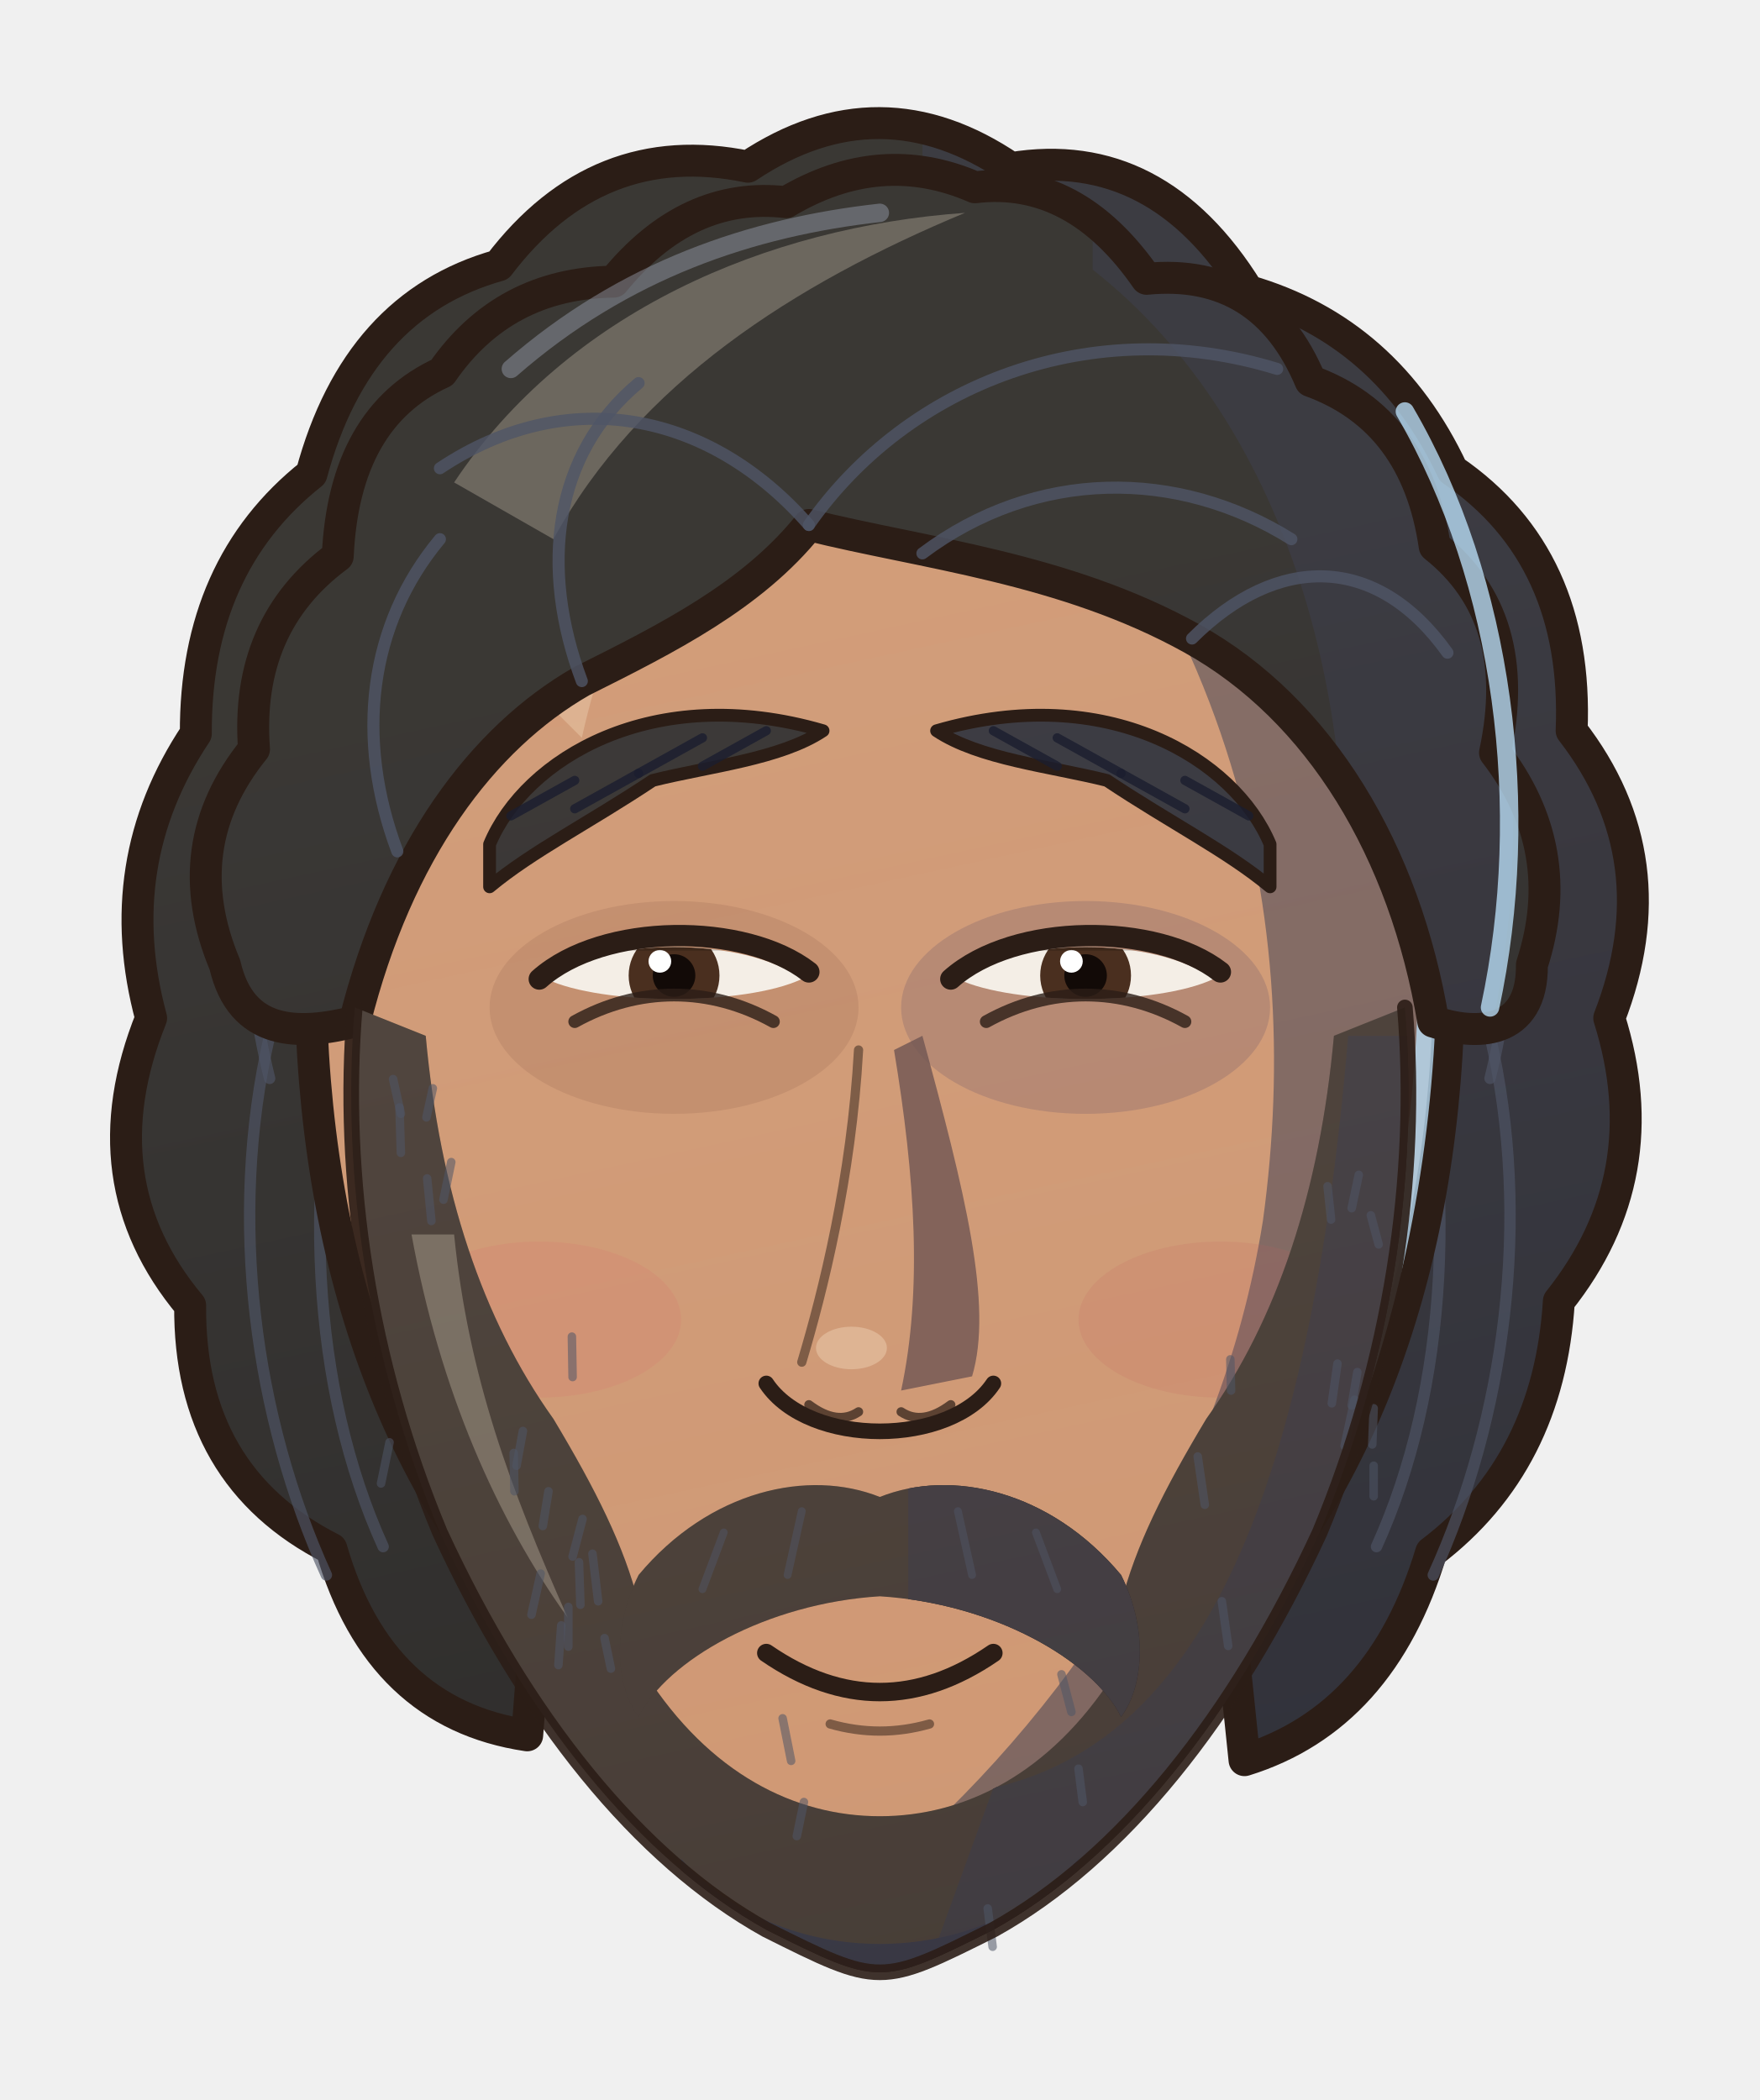
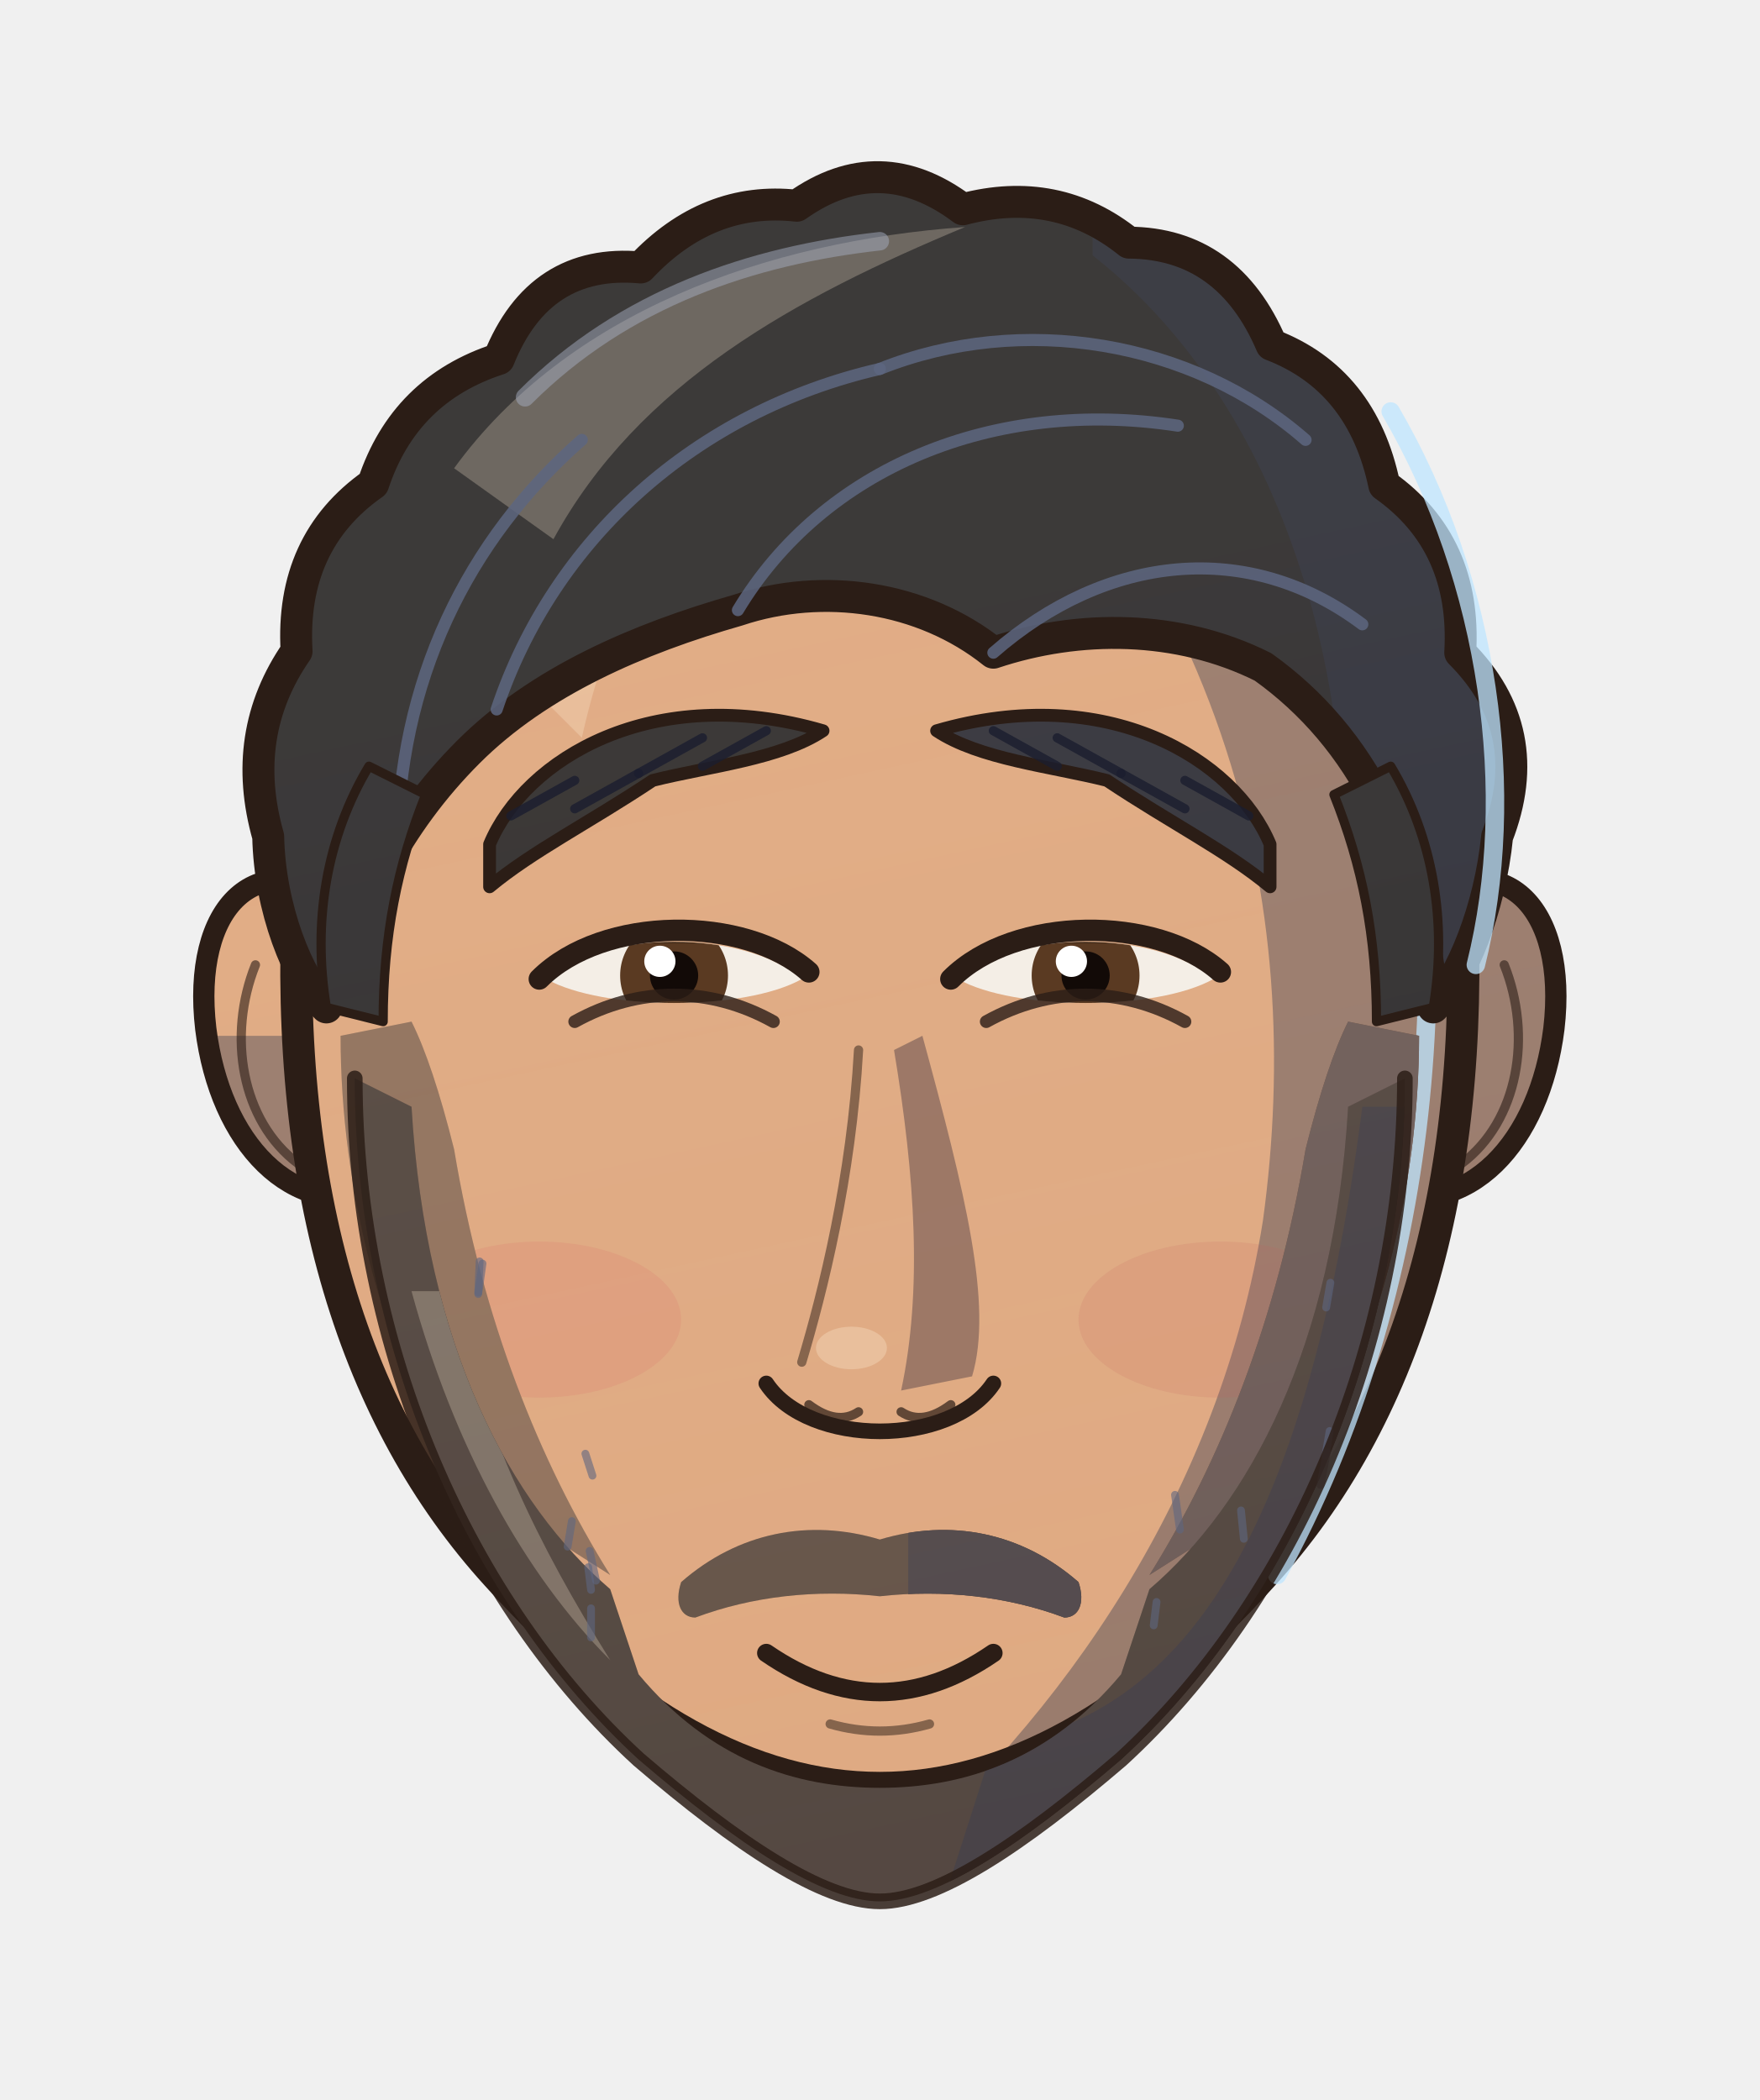
<svg xmlns="http://www.w3.org/2000/svg" viewBox="176 4 248 296" width="248" height="296">
  <defs>
    <linearGradient id="form" gradientUnits="userSpaceOnUse" x1="170" y1="120" x2="470" y2="1500">
      <stop offset="0" stop-color="#fff1d6" stop-opacity="0.16" />
      <stop offset="0.45" stop-color="#fff1d6" stop-opacity="0" />
-       <stop offset="1" stop-color="#0b1030" stop-opacity="0.30" />
+       <stop offset="1" stop-color="#0b1030" stop-opacity="0.18" />
    </linearGradient>
    <clipPath id="c1">
-       <path d="M250.3,248.6 Q229.4,245.5 222.7,222.3 Q202.6,212.1 202.8,188.0 Q188.1,170.4 197.3,147.5 Q191.4,125.7 203.6,107.4 Q203.5,83.8 219.9,70.8 Q226.3,47.0 246.3,41.4 Q260.2,23.1 281.4,27.5 Q300.0,15.1 318.5,27.7 Q339.1,24.3 351.9,45.0 Q371.5,50.7 380.7,70.3 Q398.5,82.5 397.5,107.0 Q411.5,125.1 402.8,147.5 Q409.8,169.7 395.7,187.4 Q394.3,210.2 377.7,222.8 Q370.7,246.1 351.4,252.1 L346,200 L254,200 Z" />
+       <path d="M226,132 C212,122 203,132 205,149 C207,165 217,176 230,172 Z" />
    </clipPath>
    <clipPath id="c2">
-       <path d="M300,50 C352,50 378,86 380,130 C382,172 372,206 352,230 C334,252 316,264 300,264 C284,264 266,252 248,230 C228,206 218,172 220,130 C222,86 248,50 300,50 Z" />
+       <path d="M 374,132 C 388,122 397,132 395,149 C 393,165 383,176 370,172 Z" />
    </clipPath>
    <clipPath id="c3">
-       <path d="M207.7,140.0 Q200.7,123.3 211.8,109.6 Q210.5,92.1 223.6,82.4 Q224.5,62.8 238.3,56.5 Q247.0,43.9 262.5,43.7 Q272.9,30.9 286.8,32.5 Q300.1,24.6 313.4,30.4 Q327.5,28.7 337.6,43.3 Q354.0,41.7 360.7,57.7 Q375.6,63.1 378.2,81.0 Q390.8,91.0 386.7,110.1 Q397.2,123.7 391.9,140.0 C392,150 384,150 378,148 C374,124 362,104 344,94 C326,84 306,82 290,78 C282,88 270,94 258,100 C244,108 232,124 226,148 C218,150 210,150 207.7,140.0 Z" />
+       <path d="M300,50 C352,50 380,86 382,130 C384,172 374,204 354,226 C336,246 318,256 300,256 C282,256 264,246 246,226 C226,204 216,172 218,130 C220,86 248,50 300,50 Z" />
    </clipPath>
    <clipPath id="c4">
+       <path d="M213.8,121.9 Q209.7,107.5 217.8,95.8 Q216.9,80.4 228.6,72.2 Q233.0,58.9 246.3,54.6 Q252.0,40.4 266.3,41.7 Q275.8,31.6 288.3,33.0 Q300.0,24.7 311.7,33.5 Q324.9,30.0 335.1,38.2 Q349.1,38.3 355.2,52.6 Q368.0,57.5 371.1,72.4 Q382.7,80.6 381.8,96.0 Q392.8,107.0 387.0,121.9 C386,132 382,142 378,146 C376,124 368,108 354,98 C342,92 328,92 316,96 C306,88 292,86 280,90 C266,94 252,100 242,110 C232,120 226,132 222,146 C218,142 214,132 213.8,121.9 Z" />
+     </clipPath>
+     <clipPath id="c5">
+       <path d="M222,146 C220,134 222,122 228,112 L236,116 C232,126 230,136 230,148 Z" />
+     </clipPath>
+     <clipPath id="c6">
+       <path d="M 378,146 C 380,134 378,122 372,112 L 364,116 C 368,126 370,136 370,148 Z" />
+     </clipPath>
+     <clipPath id="c7">
      <path d="M245,123 C250,111 268,100 292,107 C286,111 276,112 268,114 C259,120 251,124 245,129 Z" />
    </clipPath>
-     <clipPath id="c5">
+     <clipPath id="c8">
      <path d="M 355,123 C 350,111 332,100 308,107 C 314,111 324,112 332,114 C 341,120 349,124 355,129 Z" />
    </clipPath>
-     <clipPath id="c6">
-       <path d="M253,142 C261,136 281,136 289,142 C281,145.75 261,145.75 253,142 Z" />
+     <clipPath id="c9">
+       <path d="M253,142 C261,135 281,135 289,142 C281,146.5 261,146.5 253,142 Z" />
    </clipPath>
-     <clipPath id="c7">
-       <path d="M311,142 C319,136 339,136 347,142 C339,145.75 319,145.75 311,142 Z" />
+     <clipPath id="c10">
+       <path d="M311,142 C319,135 339,135 347,142 C339,146.5 319,146.5 311,142 Z" />
    </clipPath>
-     <clipPath id="c8">
-       <path d="M226,146 C224,170 228,196 238,220 C250,246 266,266 284,276 C292,280 296,282 300,282 C304,282 308,280 316,276 C334,266 350,246 362,220 C372,196 376,170 374,146 L364,150 C362,172 356,190 346,204 C340,214 336,222 334,230 L333,240 C324,254 312,260 300,260 C288,260 276,254 267,240 L266,230 C264,222 260,214 254,204 C244,190 238,172 236,150 Z" />
+     <clipPath id="c11">
+       <path d="M224,150 C224,172 230,194 240,212 L262,226 C252,210 244,190 240,166 C238,158 236,152 234,148 Z" />
    </clipPath>
-     <clipPath id="c9">
-       <path d="M266,226 C276,214 290,211 300,215 C310,211 324,214 334,226 C338,234 337,242 334,246 C330,238 316,230 300,229 C284,230 270,238 266,246 C263,242 262,234 266,226 Z" />
+     <clipPath id="c12">
+       <path d="M 376,150 C 376,172 370,194 360,212 L 338,226 C 348,210 356,190 360,166 C 362,158 364,152 366,148 Z" />
+     </clipPath>
+     <clipPath id="c13">
+       <path d="M226,156 C226,194 242,230 266,252 C280,264 292,272 300,272 C308,272 320,264 334,252 C358,230 374,194 374,156 L366,160 C364,194 352,216 338,228 L334,240 C324,252 312,256 300,256 C288,256 276,252 266,240 L262,228 C248,216 236,194 234,160 Z" />
+     </clipPath>
+     <clipPath id="c14">
+       <path d="M272,227 C280,220 290,218 300,221 C310,218 320,220 328,227 C329,230 328,232 326,232 C318,229 309,228 300,229 C291,228 282,229 274,232 C272,232 271,230 272,227 Z" />
    </clipPath>
  </defs>
  <rect x="200" y="290" width="200" height="40" fill="none" />
-   <path d="M250.3,248.6 Q229.4,245.5 222.7,222.3 Q202.6,212.1 202.8,188.0 Q188.1,170.4 197.3,147.5 Q191.4,125.7 203.6,107.4 Q203.5,83.8 219.9,70.8 Q226.3,47.0 246.3,41.4 Q260.2,23.1 281.4,27.5 Q300.0,15.1 318.5,27.7 Q339.1,24.3 351.9,45.0 Q371.5,50.7 380.7,70.3 Q398.5,82.5 397.5,107.0 Q411.5,125.1 402.8,147.5 Q409.8,169.7 395.7,187.4 Q394.3,210.2 377.7,222.8 Q370.7,246.1 351.4,252.1 L346,200 L254,200 Z" fill="#141416" />
+   <path d="M226,132 C212,122 203,132 205,149 C207,165 217,176 230,172 Z" fill="#dba077" />
  <g clip-path="url(#c1)">
-     <path d="M306,10 L420,10 L420,290 L306,290 Z" fill="#171926" />
+     <path d="M190,150 L240,150 L240,190 L190,190 Z" fill="#8c6c5f" />
    <rect x="0" y="0" width="600" height="1400" fill="url(#form)" />
  </g>
-   <path d="M250.3,248.6 Q229.4,245.5 222.7,222.3 Q202.6,212.1 202.8,188.0 Q188.1,170.4 197.3,147.5 Q191.4,125.7 203.6,107.4 Q203.5,83.8 219.9,70.8 Q226.3,47.0 246.3,41.4 Q260.2,23.1 281.4,27.5 Q300.0,15.1 318.5,27.7 Q339.1,24.3 351.9,45.0 Q371.5,50.7 380.7,70.3 Q398.5,82.5 397.5,107.0 Q411.5,125.1 402.8,147.5 Q409.8,169.7 395.7,187.4 Q394.3,210.2 377.7,222.8 Q370.7,246.1 351.4,252.1 L346,200 L254,200 Z" fill="none" stroke="#2b1d16" stroke-width="4.5" stroke-linejoin="round" />
-   <path d="M214,150 C208,176 212,204 222,226" fill="none" stroke="#4f5566" stroke-width="1.6" stroke-linecap="round" stroke-linejoin="round" opacity="0.65" />
-   <path d="M226,140 C218,170 220,200 230,222" fill="none" stroke="#4f5566" stroke-width="1.6" stroke-linecap="round" stroke-linejoin="round" opacity="0.65" />
-   <path d="M386,150 C392,176 388,204 378,226" fill="none" stroke="#4f5566" stroke-width="1.6" stroke-linecap="round" stroke-linejoin="round" opacity="0.65" />
-   <path d="M374,140 C382,170 380,200 370,222" fill="none" stroke="#4f5566" stroke-width="1.6" stroke-linecap="round" stroke-linejoin="round" opacity="0.65" />
-   <path d="M216,104 C210,124 210,140 214,156" fill="none" stroke="#4f5566" stroke-width="1.6" stroke-linecap="round" stroke-linejoin="round" opacity="0.65" />
-   <path d="M384,104 C390,124 390,140 386,156" fill="none" stroke="#4f5566" stroke-width="1.6" stroke-linecap="round" stroke-linejoin="round" opacity="0.65" />
-   <path d="M300,50 C352,50 378,86 380,130 C382,172 372,206 352,230 C334,252 316,264 300,264 C284,264 266,252 248,230 C228,206 218,172 220,130 C222,86 248,50 300,50 Z" fill="#c98d68" />
+   <path d="M226,132 C212,122 203,132 205,149 C207,165 217,176 230,172 Z" fill="none" stroke="#2b1d16" stroke-width="3.0" stroke-linejoin="round" />
+   <path d="M 374,132 C 388,122 397,132 395,149 C 393,165 383,176 370,172 Z" fill="#dba077" />
  <g clip-path="url(#c2)">
-     <path d="M300,40 C356,46 386,86 384,130 C384,174 372,210 352,232 C334,254 316,266 300,268 C326,246 348,214 354,176 C360,132 350,82 300,40 Z" fill="#6f5552" />
-     <path d="M246,96 C252,78 266,66 284,62 C270,74 262,90 258,108 Z" fill="#d9ab89" opacity="0.85" />
+     <path d="M360,110 L410,110 L410,190 L360,190 Z" fill="#8c6c5f" />
    <rect x="0" y="0" width="600" height="1400" fill="url(#form)" />
  </g>
-   <path d="M300,50 C352,50 378,86 380,130 C382,172 372,206 352,230 C334,252 316,264 300,264 C284,264 266,252 248,230 C228,206 218,172 220,130 C222,86 248,50 300,50 Z" fill="none" stroke="#2b1d16" stroke-width="4.5" stroke-linejoin="round" />
+   <path d="M 374,132 C 388,122 397,132 395,149 C 393,165 383,176 370,172 Z" fill="none" stroke="#2b1d16" stroke-width="3.0" stroke-linejoin="round" />
+   <path d="M212,140 C208,150 210,162 218,168" fill="none" stroke="#2b1d16" stroke-width="1.3" stroke-linecap="round" stroke-linejoin="round" opacity="0.6" />
+   <path d="M388,140 C392,150 390,162 382,168" fill="none" stroke="#2b1d16" stroke-width="1.3" stroke-linecap="round" stroke-linejoin="round" opacity="0.6" />
+   <path d="M300,50 C352,50 380,86 382,130 C384,172 374,204 354,226 C336,246 318,256 300,256 C282,256 264,246 246,226 C226,204 216,172 218,130 C220,86 248,50 300,50 Z" fill="#dba077" />
+   <g clip-path="url(#c3)">
+     <path d="M300,40 C356,46 386,86 384,130 C384,174 372,210 352,232 C334,254 316,266 300,268 C326,246 348,214 354,176 C360,132 350,82 300,40 Z" fill="#8c6c5f" />
+     <path d="M246,96 C252,78 266,66 284,62 C270,74 262,90 258,108 Z" fill="#e6b894" opacity="0.85" />
+     <rect x="0" y="0" width="600" height="1400" fill="url(#form)" />
+   </g>
+   <path d="M300,50 C352,50 380,86 382,130 C384,172 374,204 354,226 C336,246 318,256 300,256 C282,256 264,246 246,226 C226,204 216,172 218,130 C220,86 248,50 300,50 Z" fill="none" stroke="#2b1d16" stroke-width="4.5" stroke-linejoin="round" />
  <path d="M372,96 C382,136 378,186 356,226" fill="none" stroke="#bfe6ff" stroke-width="2.6" stroke-linecap="round" opacity="0.75" />
-   <ellipse cx="271" cy="146" rx="26" ry="15" fill="#8a5a46" opacity="0.18" />
-   <ellipse cx="329" cy="146" rx="26" ry="15" fill="#5a4a66" opacity="0.22" />
  <ellipse cx="252" cy="190" rx="20" ry="11" fill="#d9706a" opacity="0.18" />
  <ellipse cx="348" cy="190" rx="20" ry="11" fill="#c0605e" opacity="0.15" />
-   <path d="M207.7,140.0 Q200.7,123.3 211.8,109.6 Q210.5,92.1 223.6,82.4 Q224.5,62.8 238.3,56.5 Q247.0,43.9 262.5,43.7 Q272.9,30.9 286.8,32.5 Q300.1,24.6 313.4,30.4 Q327.5,28.7 337.6,43.3 Q354.0,41.7 360.7,57.7 Q375.6,63.1 378.2,81.0 Q390.8,91.0 386.7,110.1 Q397.2,123.7 391.9,140.0 C392,150 384,150 378,148 C374,124 362,104 344,94 C326,84 306,82 290,78 C282,88 270,94 258,100 C244,108 232,124 226,148 C218,150 210,150 207.7,140.0 Z" fill="#141416" />
-   <g clip-path="url(#c3)">
-     <path d="M330,26 C376,42 398,96 386,150 L364,150 C370,106 358,64 330,42 Z" fill="#171926" />
-     <path d="M240,72 C256,48 284,36 312,34 C288,44 266,58 254,80 Z" fill="#5a5650" opacity="0.85" />
+   <path d="M213.8,121.9 Q209.7,107.5 217.8,95.8 Q216.9,80.4 228.6,72.2 Q233.0,58.9 246.3,54.6 Q252.0,40.4 266.3,41.7 Q275.8,31.6 288.3,33.0 Q300.0,24.7 311.7,33.5 Q324.9,30.0 335.1,38.2 Q349.1,38.3 355.2,52.6 Q368.0,57.5 371.1,72.4 Q382.7,80.6 381.8,96.0 Q392.8,107.0 387.0,121.9 C386,132 382,142 378,146 C376,124 368,108 354,98 C342,92 328,92 316,96 C306,88 292,86 280,90 C266,94 252,100 242,110 C232,120 226,132 222,146 C218,142 214,132 213.8,121.9 Z" fill="#17171c" />
+   <g clip-path="url(#c4)">
+     <path d="M330,26 C374,40 396,90 384,148 L364,148 C370,104 358,62 330,40 Z" fill="#181b2a" />
+     <path d="M240,70 C256,48 284,38 312,36 C288,46 266,58 254,80 Z" fill="#5d5854" opacity="0.85" />
    <rect x="0" y="0" width="600" height="1400" fill="url(#form)" />
  </g>
-   <path d="M207.7,140.0 Q200.7,123.3 211.8,109.6 Q210.5,92.1 223.6,82.4 Q224.5,62.8 238.3,56.5 Q247.0,43.9 262.5,43.7 Q272.9,30.9 286.8,32.5 Q300.1,24.6 313.4,30.4 Q327.5,28.7 337.6,43.3 Q354.0,41.7 360.7,57.7 Q375.6,63.1 378.2,81.0 Q390.8,91.0 386.7,110.1 Q397.2,123.7 391.9,140.0 C392,150 384,150 378,148 C374,124 362,104 344,94 C326,84 306,82 290,78 C282,88 270,94 258,100 C244,108 232,124 226,148 C218,150 210,150 207.7,140.0 Z" fill="none" stroke="#2b1d16" stroke-width="4.5" stroke-linejoin="round" />
-   <path d="M374,62 C388,86 392,118 386,146" fill="none" stroke="#bfe6ff" stroke-width="2.6" stroke-linecap="round" opacity="0.75" />
-   <path d="M290,78 C304,58 330,48 356,56" fill="none" stroke="#4f5566" stroke-width="1.7" stroke-linecap="round" stroke-linejoin="round" opacity="0.8" />
-   <path d="M290,78 C276,62 256,58 238,70" fill="none" stroke="#4f5566" stroke-width="1.7" stroke-linecap="round" stroke-linejoin="round" opacity="0.8" />
-   <path d="M258,100 C252,84 254,68 266,58" fill="none" stroke="#4f5566" stroke-width="1.7" stroke-linecap="round" stroke-linejoin="round" opacity="0.8" />
-   <path d="M344,94 C356,82 370,82 380,96" fill="none" stroke="#4f5566" stroke-width="1.7" stroke-linecap="round" stroke-linejoin="round" opacity="0.8" />
-   <path d="M306,82 C322,70 342,70 358,80" fill="none" stroke="#4f5566" stroke-width="1.7" stroke-linecap="round" stroke-linejoin="round" opacity="0.8" />
-   <path d="M232,124 C226,108 228,92 238,80" fill="none" stroke="#4f5566" stroke-width="1.7" stroke-linecap="round" stroke-linejoin="round" opacity="0.8" />
-   <path d="M248,56 C264,42 282,36 300,34" fill="none" stroke="#9aa0b0" stroke-width="2.6" stroke-linecap="round" stroke-linejoin="round" opacity="0.45" />
+   <path d="M213.8,121.9 Q209.7,107.5 217.8,95.8 Q216.9,80.4 228.6,72.2 Q233.0,58.9 246.3,54.6 Q252.0,40.4 266.3,41.7 Q275.8,31.6 288.3,33.0 Q300.0,24.7 311.7,33.5 Q324.9,30.0 335.1,38.2 Q349.1,38.3 355.2,52.6 Q368.0,57.5 371.1,72.4 Q382.7,80.6 381.8,96.0 Q392.8,107.0 387.0,121.9 C386,132 382,142 378,146 C376,124 368,108 354,98 C342,92 328,92 316,96 C306,88 292,86 280,90 C266,94 252,100 242,110 C232,120 226,132 222,146 C218,142 214,132 213.8,121.9 Z" fill="none" stroke="#2b1d16" stroke-width="4.5" stroke-linejoin="round" />
+   <path d="M372,62 C386,86 390,116 384,140" fill="none" stroke="#bfe6ff" stroke-width="2.6" stroke-linecap="round" opacity="0.75" />
+   <path d="M246,104 C254,80 274,62 300,56" fill="none" stroke="#5d6680" stroke-width="1.7" stroke-linecap="round" stroke-linejoin="round" opacity="0.85" />
+   <path d="M280,90 C292,70 316,60 342,64" fill="none" stroke="#5d6680" stroke-width="1.7" stroke-linecap="round" stroke-linejoin="round" opacity="0.85" />
+   <path d="M316,96 C332,82 352,80 368,92" fill="none" stroke="#5d6680" stroke-width="1.7" stroke-linecap="round" stroke-linejoin="round" opacity="0.85" />
+   <path d="M232,124 C232,100 242,80 258,66" fill="none" stroke="#5d6680" stroke-width="1.7" stroke-linecap="round" stroke-linejoin="round" opacity="0.85" />
+   <path d="M300,56 C320,48 344,52 360,66" fill="none" stroke="#5d6680" stroke-width="1.7" stroke-linecap="round" stroke-linejoin="round" opacity="0.85" />
+   <path d="M250,60 C264,46 282,40 300,38" fill="none" stroke="#a3abc0" stroke-width="2.6" stroke-linecap="round" stroke-linejoin="round" opacity="0.5" />
+   <path d="M222,146 C220,134 222,122 228,112 L236,116 C232,126 230,136 230,148 Z" fill="#17171c" />
+   <g clip-path="url(#c5)">
+     <rect x="0" y="0" width="600" height="1400" fill="url(#form)" />
+   </g>
+   <path d="M222,146 C220,134 222,122 228,112 L236,116 C232,126 230,136 230,148 Z" fill="none" stroke="#2b1d16" stroke-width="1.3" stroke-linejoin="round" />
+   <path d="M 378,146 C 380,134 378,122 372,112 L 364,116 C 368,126 370,136 370,148 Z" fill="#17171c" />
+   <g clip-path="url(#c6)">
+     <rect x="0" y="0" width="600" height="1400" fill="url(#form)" />
+   </g>
+   <path d="M 378,146 C 380,134 378,122 372,112 L 364,116 C 368,126 370,136 370,148 Z" fill="none" stroke="#2b1d16" stroke-width="1.3" stroke-linejoin="round" />
  <path d="M245,123 C250,111 268,100 292,107 C286,111 276,112 268,114 C259,120 251,124 245,129 Z" fill="#18171a" />
-   <g clip-path="url(#c4)">
+   <g clip-path="url(#c7)">
    <rect x="0" y="0" width="600" height="1400" fill="url(#form)" />
  </g>
  <path d="M245,123 C250,111 268,100 292,107 C286,111 276,112 268,114 C259,120 251,124 245,129 Z" fill="none" stroke="#2b1d16" stroke-width="1.8" stroke-linejoin="round" />
  <path d="M 355,123 C 350,111 332,100 308,107 C 314,111 324,112 332,114 C 341,120 349,124 355,129 Z" fill="#18171a" />
-   <g clip-path="url(#c5)">
+   <g clip-path="url(#c8)">
    <path d="M300,90 L360,90 L360,130 L300,130 Z" fill="#191b28" />
    <rect x="0" y="0" width="600" height="1400" fill="url(#form)" />
  </g>
  <path d="M 355,123 C 350,111 332,100 308,107 C 314,111 324,112 332,114 C 341,120 349,124 355,129 Z" fill="none" stroke="#2b1d16" stroke-width="1.8" stroke-linejoin="round" />
  <path d="M248,119 l9,-5" fill="none" stroke="#1a1d2e" stroke-width="1.3" stroke-linecap="round" stroke-linejoin="round" opacity="0.8" />
  <path d="M257,118 l9,-5" fill="none" stroke="#1a1d2e" stroke-width="1.3" stroke-linecap="round" stroke-linejoin="round" opacity="0.8" />
  <path d="M266,113 l9,-5" fill="none" stroke="#1a1d2e" stroke-width="1.3" stroke-linecap="round" stroke-linejoin="round" opacity="0.8" />
  <path d="M275,112 l9,-5" fill="none" stroke="#1a1d2e" stroke-width="1.3" stroke-linecap="round" stroke-linejoin="round" opacity="0.8" />
  <path d="M352,119 l-9,-5" fill="none" stroke="#1a1d2e" stroke-width="1.3" stroke-linecap="round" stroke-linejoin="round" opacity="0.8" />
  <path d="M343,118 l-9,-5" fill="none" stroke="#1a1d2e" stroke-width="1.3" stroke-linecap="round" stroke-linejoin="round" opacity="0.8" />
  <path d="M334,113 l-9,-5" fill="none" stroke="#1a1d2e" stroke-width="1.3" stroke-linecap="round" stroke-linejoin="round" opacity="0.8" />
  <path d="M325,112 l-9,-5" fill="none" stroke="#1a1d2e" stroke-width="1.3" stroke-linecap="round" stroke-linejoin="round" opacity="0.8" />
-   <path d="M253,142 C261,136 281,136 289,142 C281,145.75 261,145.75 253,142 Z" fill="#f4eee6" />
-   <g clip-path="url(#c6)">
-     <circle cx="271" cy="141.5" r="6.4" fill="#4a2f1f" />
-     <circle cx="271" cy="141.5" r="3" fill="#120a07" />
-     <circle cx="269" cy="139.5" r="1.6" fill="#fff" />
-     <path d="M251,130 L291,130 L291,138 L251,138 Z" fill="#000" opacity="0.18" />
+   <path d="M253,142 C261,135 281,135 289,142 C281,146.5 261,146.5 253,142 Z" fill="#f4eee6" />
+   <g clip-path="url(#c9)">
+     <circle cx="271" cy="141.5" r="7.6" fill="#5a3a22" />
+     <circle cx="271" cy="141.5" r="3.4" fill="#120a07" />
+     <circle cx="269" cy="139.5" r="2.2" fill="#fff" />
+     <path d="M251,130 L291,130 L291,137 L251,137 Z" fill="#000" opacity="0.18" />
  </g>
-   <path d="M252,142 C261,134 281,134 290,141" fill="none" stroke="#2b1d16" stroke-width="3.0" stroke-linecap="round" stroke-linejoin="round" opacity="1.0" />
+   <path d="M252,142 C261,133 281,133 290,141" fill="none" stroke="#2b1d16" stroke-width="3.0" stroke-linecap="round" stroke-linejoin="round" opacity="1.0" />
  <path d="M257,148 C266,143 276,143 285,148" fill="none" stroke="#2b1d16" stroke-width="1.8" stroke-linecap="round" stroke-linejoin="round" opacity="0.8" />
-   <path d="M311,142 C319,136 339,136 347,142 C339,145.75 319,145.75 311,142 Z" fill="#f4eee6" />
-   <g clip-path="url(#c7)">
-     <circle cx="329" cy="141.5" r="6.4" fill="#4a2f1f" />
-     <circle cx="329" cy="141.5" r="3" fill="#120a07" />
-     <circle cx="327" cy="139.5" r="1.6" fill="#fff" />
-     <path d="M309,130 L349,130 L349,138 L309,138 Z" fill="#000" opacity="0.18" />
+   <path d="M311,142 C319,135 339,135 347,142 C339,146.5 319,146.5 311,142 Z" fill="#f4eee6" />
+   <g clip-path="url(#c10)">
+     <circle cx="329" cy="141.5" r="7.6" fill="#5a3a22" />
+     <circle cx="329" cy="141.5" r="3.4" fill="#120a07" />
+     <circle cx="327" cy="139.5" r="2.2" fill="#fff" />
+     <path d="M309,130 L349,130 L349,137 L309,137 Z" fill="#000" opacity="0.18" />
  </g>
-   <path d="M310,142 C319,134 339,134 348,141" fill="none" stroke="#2b1d16" stroke-width="3.0" stroke-linecap="round" stroke-linejoin="round" opacity="1.0" />
+   <path d="M310,142 C319,133 339,133 348,141" fill="none" stroke="#2b1d16" stroke-width="3.0" stroke-linecap="round" stroke-linejoin="round" opacity="1.0" />
  <path d="M315,148 C324,143 334,143 343,148" fill="none" stroke="#2b1d16" stroke-width="1.8" stroke-linecap="round" stroke-linejoin="round" opacity="0.8" />
-   <path d="M306,150 C312,172 316,188 313,198 L303,200 C306,186 305,170 302,152 Z" fill="#6f5552" opacity="0.8" />
+   <path d="M306,150 C312,172 316,188 313,198 L303,200 C306,186 305,170 302,152 Z" fill="#8c6c5f" opacity="0.8" />
  <path d="M297,152 C296,170 292,186 289,196" fill="none" stroke="#2b1d16" stroke-width="1.3" stroke-linecap="round" stroke-linejoin="round" opacity="0.5" />
  <path d="M284,199 C290,208 310,208 316,199" fill="none" stroke="#2b1d16" stroke-width="2.2" stroke-linecap="round" stroke-linejoin="round" opacity="1.0" />
  <path d="M290,202 q4,3 7,1 M310,202 q-4,3 -7,1" fill="none" stroke="#2b1d16" stroke-width="1.3" stroke-linecap="round" stroke-linejoin="round" opacity="0.7" />
-   <ellipse cx="296" cy="194" rx="5" ry="3" fill="#e1ba9a" opacity="0.8" />
+   <ellipse cx="296" cy="194" rx="5" ry="3" fill="#ebc4a2" opacity="0.8" />
  <path d="M284,237 Q300,248 316,237" fill="none" stroke="#2b1d16" stroke-width="2.6" stroke-linecap="round" stroke-linejoin="round" opacity="1.0" />
  <path d="M293,247 Q300,249 307,247" fill="none" stroke="#2b1d16" stroke-width="1.3" stroke-linecap="round" stroke-linejoin="round" opacity="0.5" />
-   <path d="M226,146 C224,170 228,196 238,220 C250,246 266,266 284,276 C292,280 296,282 300,282 C304,282 308,280 316,276 C334,266 350,246 362,220 C372,196 376,170 374,146 L364,150 C362,172 356,190 346,204 C340,214 336,222 334,230 L333,240 C324,254 312,260 300,260 C288,260 276,254 267,240 L266,230 C264,222 260,214 254,204 C244,190 238,172 236,150 Z" fill="#312723" />
-   <g clip-path="url(#c8)">
-     <path d="M316,256 C342,250 360,222 366,150 L400,150 L400,300 L300,300 Z" fill="#29252e" />
-     <path d="M272,266 C286,282 314,282 328,266 L328,300 L272,300 Z" fill="#202132" />
-     <path d="M234,178 C238,200 246,218 256,232 C248,214 242,198 240,178 Z" fill="#6f6459" opacity="0.85" />
+   <path d="M224,150 C224,172 230,194 240,212 L262,226 C252,210 244,190 240,166 C238,158 236,152 234,148 Z" fill="#83624e" />
+   <g clip-path="url(#c11)">
    <rect x="0" y="0" width="600" height="1400" fill="url(#form)" />
  </g>
-   <path d="M366.9,201.3 l-1.4,6.5" fill="none" stroke="#4f5566" stroke-width="1.2" stroke-linecap="round" stroke-linejoin="round" opacity="0.55" />
-   <path d="M252.2,225.8 l-1.3,5.8" fill="none" stroke="#4f5566" stroke-width="1.2" stroke-linecap="round" stroke-linejoin="round" opacity="0.55" />
-   <path d="M231.4,156.1 l1.1,4.9" fill="none" stroke="#4f5566" stroke-width="1.2" stroke-linecap="round" stroke-linejoin="round" opacity="0.55" />
-   <path d="M257.6,224.2 l0.2,6.0" fill="none" stroke="#4f5566" stroke-width="1.2" stroke-linecap="round" stroke-linejoin="round" opacity="0.55" />
-   <path d="M255.1,233.1 l-0.4,5.6" fill="none" stroke="#4f5566" stroke-width="1.2" stroke-linecap="round" stroke-linejoin="round" opacity="0.55" />
-   <path d="M256.1,230.5 l-0.0,5.6" fill="none" stroke="#4f5566" stroke-width="1.2" stroke-linecap="round" stroke-linejoin="round" opacity="0.55" />
-   <path d="M328.0,253.3 l0.6,4.7" fill="none" stroke="#4f5566" stroke-width="1.2" stroke-linecap="round" stroke-linejoin="round" opacity="0.55" />
-   <path d="M232.3,160.1 l0.2,6.4" fill="none" stroke="#4f5566" stroke-width="1.2" stroke-linecap="round" stroke-linejoin="round" opacity="0.55" />
-   <path d="M344.8,209.3 l1.0,6.8" fill="none" stroke="#4f5566" stroke-width="1.2" stroke-linecap="round" stroke-linejoin="round" opacity="0.55" />
-   <path d="M253.3,214.2 l-0.8,4.9" fill="none" stroke="#4f5566" stroke-width="1.2" stroke-linecap="round" stroke-linejoin="round" opacity="0.55" />
-   <path d="M367.5,169.6 l-1.0,4.7" fill="none" stroke="#4f5566" stroke-width="1.2" stroke-linecap="round" stroke-linejoin="round" opacity="0.55" />
-   <path d="M289.3,258.0 l-1.0,4.8" fill="none" stroke="#4f5566" stroke-width="1.2" stroke-linecap="round" stroke-linejoin="round" opacity="0.55" />
-   <path d="M230.9,207.3 l-1.2,5.8" fill="none" stroke="#4f5566" stroke-width="1.2" stroke-linecap="round" stroke-linejoin="round" opacity="0.55" />
-   <path d="M369.6,210.6 l-0.0,4.3" fill="none" stroke="#4f5566" stroke-width="1.2" stroke-linecap="round" stroke-linejoin="round" opacity="0.55" />
-   <path d="M364.5,196.2 l-0.8,5.6" fill="none" stroke="#4f5566" stroke-width="1.2" stroke-linecap="round" stroke-linejoin="round" opacity="0.55" />
-   <path d="M348.2,229.7 l0.9,6.3" fill="none" stroke="#4f5566" stroke-width="1.2" stroke-linecap="round" stroke-linejoin="round" opacity="0.55" />
-   <path d="M325.6,240.0 l1.4,5.3" fill="none" stroke="#4f5566" stroke-width="1.2" stroke-linecap="round" stroke-linejoin="round" opacity="0.55" />
-   <path d="M367.3,197.4 l-0.8,4.7" fill="none" stroke="#4f5566" stroke-width="1.2" stroke-linecap="round" stroke-linejoin="round" opacity="0.55" />
-   <path d="M261.2,234.9 l0.9,4.3" fill="none" stroke="#4f5566" stroke-width="1.2" stroke-linecap="round" stroke-linejoin="round" opacity="0.55" />
-   <path d="M315.2,273.0 l0.7,5.4" fill="none" stroke="#4f5566" stroke-width="1.2" stroke-linecap="round" stroke-linejoin="round" opacity="0.55" />
-   <path d="M349.4,195.6 l0.1,4.4" fill="none" stroke="#4f5566" stroke-width="1.2" stroke-linecap="round" stroke-linejoin="round" opacity="0.55" />
-   <path d="M369.2,175.3 l1.1,4.1" fill="none" stroke="#4f5566" stroke-width="1.2" stroke-linecap="round" stroke-linejoin="round" opacity="0.55" />
-   <path d="M286.3,246.2 l1.2,6.0" fill="none" stroke="#4f5566" stroke-width="1.2" stroke-linecap="round" stroke-linejoin="round" opacity="0.55" />
-   <path d="M258.1,218.1 l-1.4,5.3" fill="none" stroke="#4f5566" stroke-width="1.2" stroke-linecap="round" stroke-linejoin="round" opacity="0.55" />
-   <path d="M256.6,192.4 l0.1,5.7" fill="none" stroke="#4f5566" stroke-width="1.2" stroke-linecap="round" stroke-linejoin="round" opacity="0.55" />
-   <path d="M237.0,157.4 l-0.9,4.1" fill="none" stroke="#4f5566" stroke-width="1.2" stroke-linecap="round" stroke-linejoin="round" opacity="0.55" />
-   <path d="M259.5,223.0 l0.8,6.7" fill="none" stroke="#4f5566" stroke-width="1.2" stroke-linecap="round" stroke-linejoin="round" opacity="0.55" />
-   <path d="M248.4,208.8 l0.1,5.4" fill="none" stroke="#4f5566" stroke-width="1.2" stroke-linecap="round" stroke-linejoin="round" opacity="0.55" />
-   <path d="M239.6,167.8 l-1.1,5.3" fill="none" stroke="#4f5566" stroke-width="1.2" stroke-linecap="round" stroke-linejoin="round" opacity="0.55" />
-   <path d="M249.7,205.7 l-0.9,4.9" fill="none" stroke="#4f5566" stroke-width="1.2" stroke-linecap="round" stroke-linejoin="round" opacity="0.55" />
-   <path d="M236.2,170.1 l0.6,6.0" fill="none" stroke="#4f5566" stroke-width="1.2" stroke-linecap="round" stroke-linejoin="round" opacity="0.55" />
-   <path d="M363.1,171.2 l0.5,4.7" fill="none" stroke="#4f5566" stroke-width="1.2" stroke-linecap="round" stroke-linejoin="round" opacity="0.55" />
-   <path d="M369.6,202.5 l-0.2,5.1" fill="none" stroke="#4f5566" stroke-width="1.2" stroke-linecap="round" stroke-linejoin="round" opacity="0.55" />
-   <path d="M266,226 C276,214 290,211 300,215 C310,211 324,214 334,226 C338,234 337,242 334,246 C330,238 316,230 300,229 C284,230 270,238 266,246 C263,242 262,234 266,226 Z" fill="#312723" />
-   <g clip-path="url(#c9)">
-     <path d="M304,206 L346,206 L346,250 L304,250 Z" fill="#29252e" />
+   <path d="M 376,150 C 376,172 370,194 360,212 L 338,226 C 348,210 356,190 360,166 C 362,158 364,152 366,148 Z" fill="#83624e" />
+   <g clip-path="url(#c12)">
+     <path d="M300,140 L400,140 L400,240 L300,240 Z" fill="#5c4a49" />
    <rect x="0" y="0" width="600" height="1400" fill="url(#form)" />
  </g>
-   <path d="M226,146 C224,170 228,196 238,220 C250,246 266,266 284,276 C292,280 296,282 300,282 C304,282 308,280 316,276 C334,266 350,246 362,220 C372,196 376,170 374,146" fill="none" stroke="#2b1d16" stroke-width="2.2" stroke-linecap="round" stroke-linejoin="round" opacity="0.9" />
-   <path d="M278,220 l-3,8" fill="none" stroke="#4f5566" stroke-width="1.1" stroke-linecap="round" stroke-linejoin="round" opacity="0.5" />
-   <path d="M289,217 l-2,9" fill="none" stroke="#4f5566" stroke-width="1.1" stroke-linecap="round" stroke-linejoin="round" opacity="0.5" />
-   <path d="M311,217 l2,9" fill="none" stroke="#4f5566" stroke-width="1.1" stroke-linecap="round" stroke-linejoin="round" opacity="0.5" />
-   <path d="M322,220 l3,8" fill="none" stroke="#4f5566" stroke-width="1.1" stroke-linecap="round" stroke-linejoin="round" opacity="0.5" />
+   <path d="M226,156 C226,194 242,230 266,252 C280,264 292,272 300,272 C308,272 320,264 334,252 C358,230 374,194 374,156 L366,160 C364,194 352,216 338,228 L334,240 C324,252 312,256 300,256 C288,256 276,252 266,240 L262,228 C248,216 236,194 234,160 Z" fill="#3e322e" />
+   <g clip-path="url(#c13)">
+     <path d="M316,250 C342,246 360,222 368,160 L400,160 L400,300 L300,300 Z" fill="#312c35" />
+     <path d="M234,186 C240,208 250,226 262,238 C252,222 244,206 240,186 Z" fill="#786b60" opacity="0.85" />
+     <rect x="0" y="0" width="600" height="1400" fill="url(#form)" />
+   </g>
+   <path d="M363.0,208.7 l-0.9,4.6" fill="none" stroke="#5d6680" stroke-width="1.1" stroke-linecap="round" stroke-linejoin="round" opacity="0.6" />
+   <path d="M244.0,182.1 l-0.6,4.3" fill="none" stroke="#5d6680" stroke-width="1.1" stroke-linecap="round" stroke-linejoin="round" opacity="0.6" />
+   <path d="M258.5,208.9 l1.0,3.1" fill="none" stroke="#5d6680" stroke-width="1.1" stroke-linecap="round" stroke-linejoin="round" opacity="0.6" />
+   <path d="M258.9,224.9 l0.4,3.2" fill="none" stroke="#5d6680" stroke-width="1.1" stroke-linecap="round" stroke-linejoin="round" opacity="0.6" />
+   <path d="M259.3,230.7 l-0.0,4.1" fill="none" stroke="#5d6680" stroke-width="1.1" stroke-linecap="round" stroke-linejoin="round" opacity="0.6" />
+   <path d="M341.6,214.7 l0.7,4.9" fill="none" stroke="#5d6680" stroke-width="1.1" stroke-linecap="round" stroke-linejoin="round" opacity="0.6" />
+   <path d="M256.6,218.4 l-0.6,3.6" fill="none" stroke="#5d6680" stroke-width="1.1" stroke-linecap="round" stroke-linejoin="round" opacity="0.6" />
+   <path d="M363.5,184.8 l-0.6,3.5" fill="none" stroke="#5d6680" stroke-width="1.1" stroke-linecap="round" stroke-linejoin="round" opacity="0.6" />
+   <path d="M339.0,229.8 l-0.4,3.3" fill="none" stroke="#5d6680" stroke-width="1.1" stroke-linecap="round" stroke-linejoin="round" opacity="0.6" />
+   <path d="M259.1,222.6 l0.9,4.2" fill="none" stroke="#5d6680" stroke-width="1.1" stroke-linecap="round" stroke-linejoin="round" opacity="0.6" />
+   <path d="M350.9,216.9 l0.4,4.0" fill="none" stroke="#5d6680" stroke-width="1.1" stroke-linecap="round" stroke-linejoin="round" opacity="0.6" />
+   <path d="M363.4,205.7 l-0.6,3.5" fill="none" stroke="#5d6680" stroke-width="1.1" stroke-linecap="round" stroke-linejoin="round" opacity="0.6" />
+   <path d="M243.6,181.8 l-0.2,4.4" fill="none" stroke="#5d6680" stroke-width="1.1" stroke-linecap="round" stroke-linejoin="round" opacity="0.6" />
+   <path d="M272,227 C280,220 290,218 300,221 C310,218 320,220 328,227 C329,230 328,232 326,232 C318,229 309,228 300,229 C291,228 282,229 274,232 C272,232 271,230 272,227 Z" fill="#524037" />
+   <g clip-path="url(#c14)">
+     <path d="M304,206 L346,206 L346,250 L304,250 Z" fill="#3d353b" />
+     <rect x="0" y="0" width="600" height="1400" fill="url(#form)" />
+   </g>
+   <path d="M226,156 C226,194 242,230 266,252 C280,264 292,272 300,272 C308,272 320,264 334,252 C358,230 374,194 374,156" fill="none" stroke="#2b1d16" stroke-width="2.2" stroke-linecap="round" stroke-linejoin="round" opacity="0.85" />
</svg>
